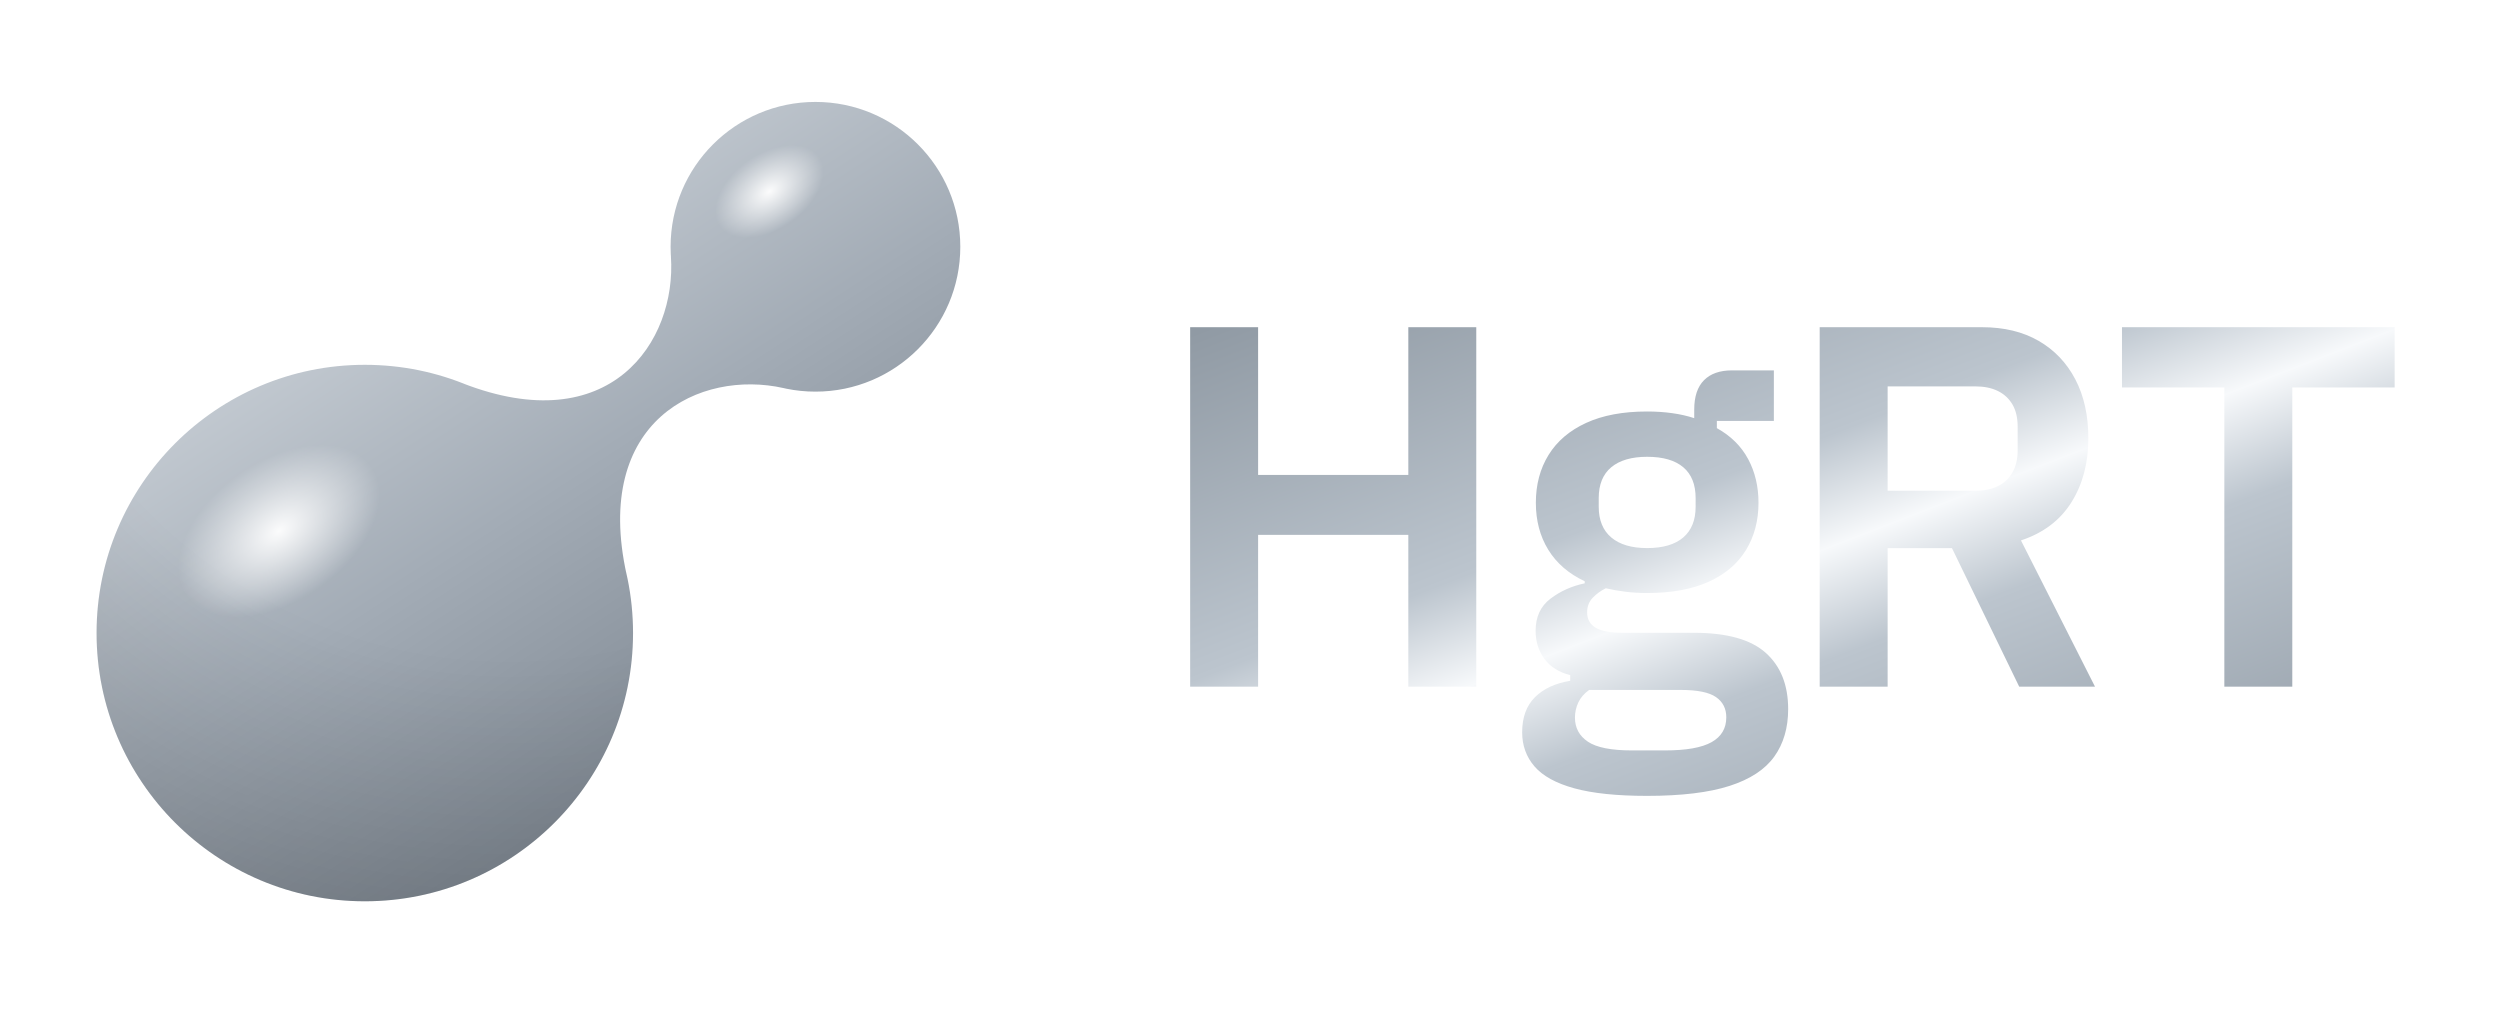
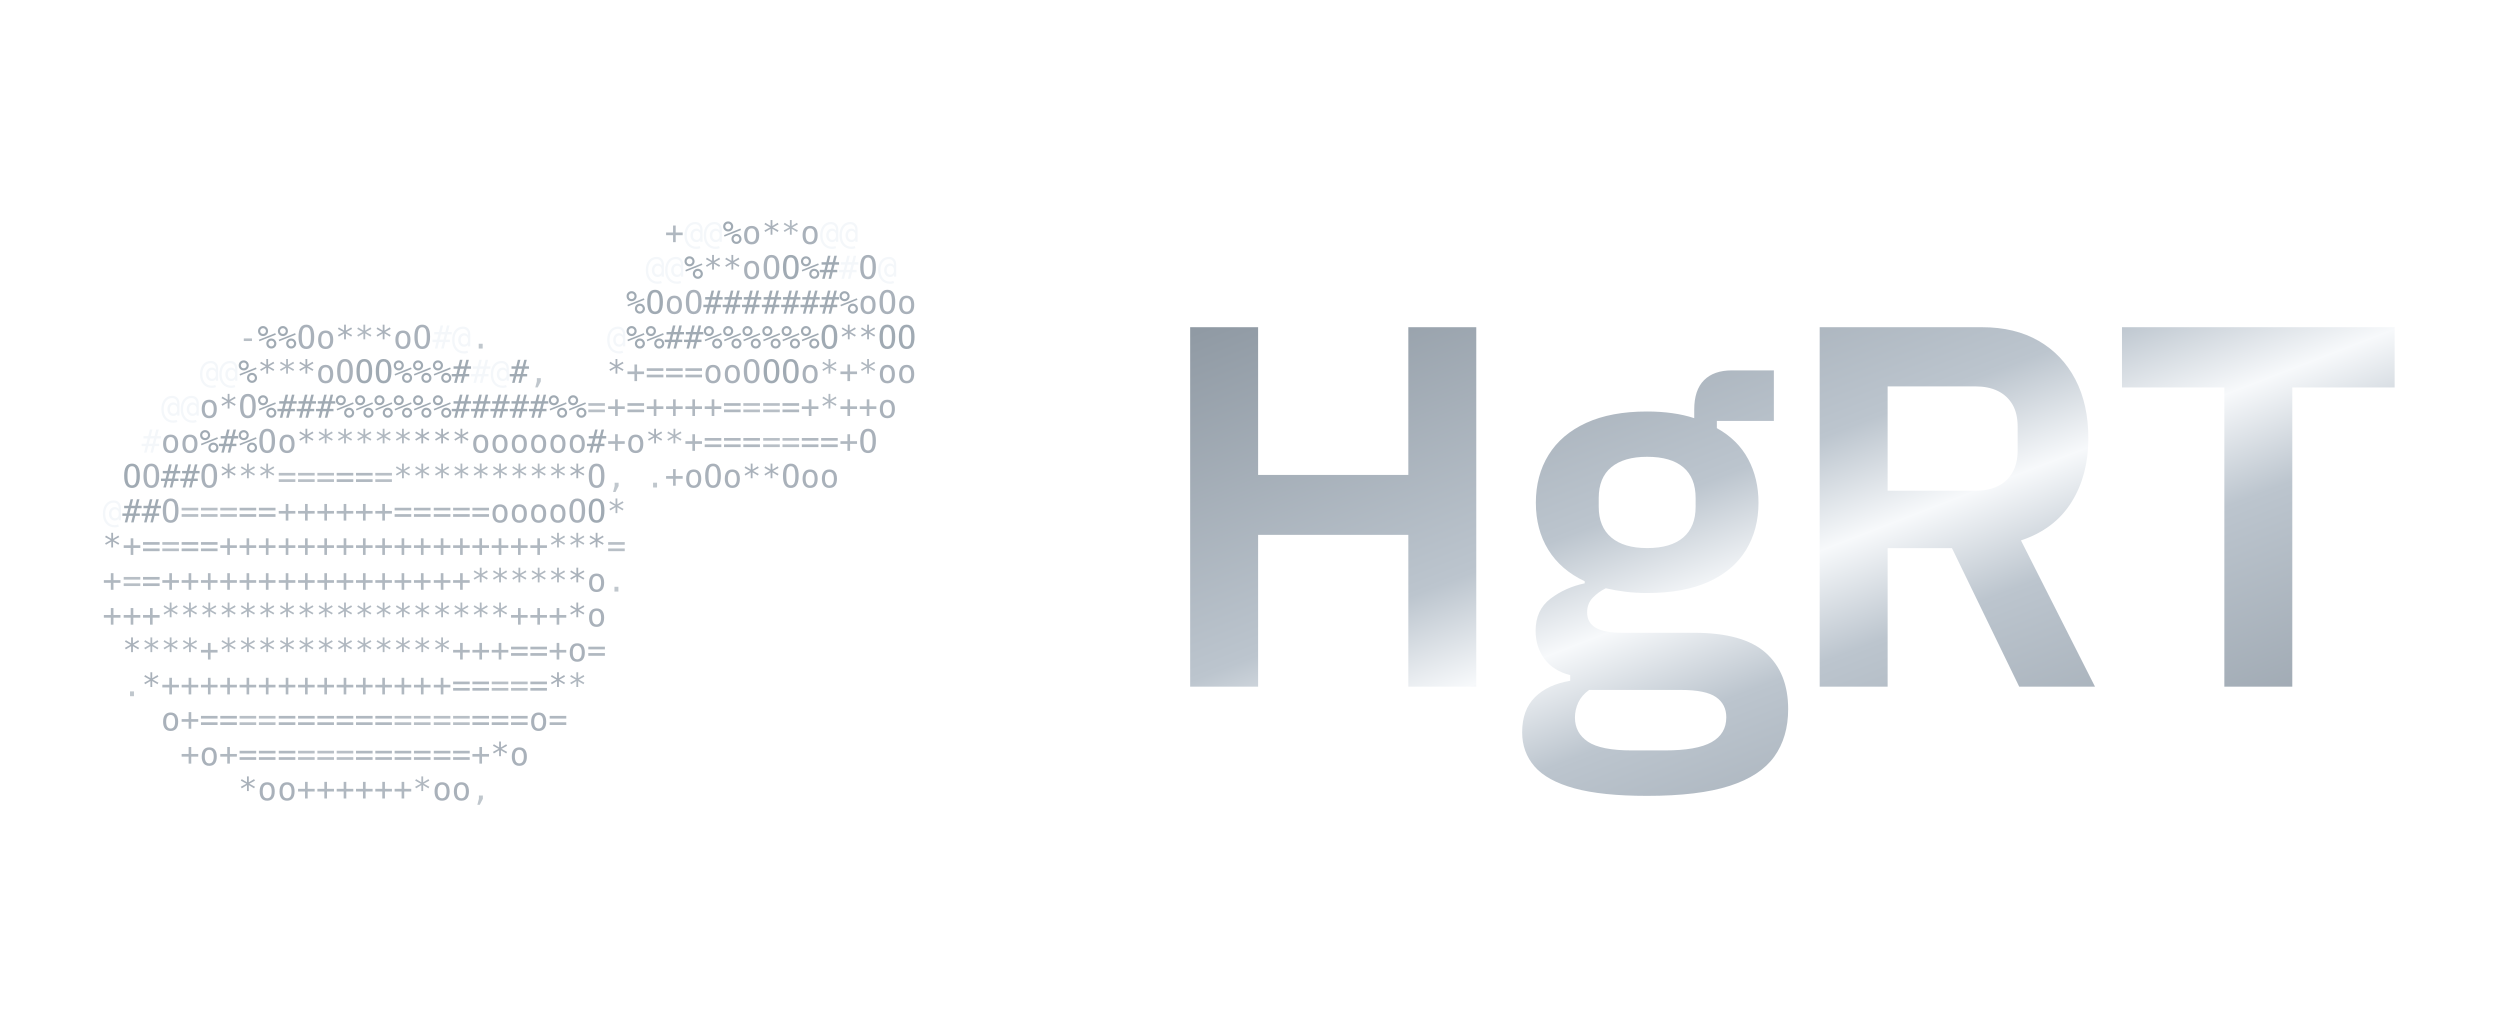
<svg xmlns="http://www.w3.org/2000/svg" viewBox="0 0 466 190" width="466" height="190">
  <defs>
-     <linearGradient id="hg" x1="0.15" y1="0" x2="0.85" y2="1">
-       <stop offset="0" stop-color="#dfe4e9" />
-       <stop offset="0.5" stop-color="#a3acb6" />
-       <stop offset="1" stop-color="#6b747e" />
-     </linearGradient>
-     <radialGradient id="hl">
-       <stop offset="0" stop-color="#ffffff" stop-opacity=".95" />
-       <stop offset="1" stop-color="#ffffff" stop-opacity="0" />
-     </radialGradient>
-     <radialGradient id="rim" cx="0.5" cy="0.15" r="0.9">
-       <stop offset="0.55" stop-color="#000" stop-opacity="0" />
-       <stop offset="1" stop-color="#000" stop-opacity=".22" />
-     </radialGradient>
-     <clipPath id="drop">
-       <path d="M 18 118 a 50 50 0 1 0 100 0 a 50 50 0 1 0 -100 0 Z M 125 46 a 27 27 0 1 0 54 0 a 27 27 0 1 0 -54 0 Z M 116.81 107.16 C 110.41 78.33 130.51 68.84 146.07 72.34 A 27 27 0 0 0 125.06 47.83 C 126.14 63.74 113.69 82.16 86.18 71.42 Z" />
-     </clipPath>
+     <path id="a1" d="M1.433 4.676H2.171V5.569H1.433Z" />
+     <path id="a2" d="M1.471 4.682H2.209V5.288L1.632 6.41H1.181L1.471 5.288Z" />
+     <path id="a3" d="M1.433 2.455H2.171V3.343H1.433ZM1.433 4.676H2.171V5.569H1.433Z" />
+     <path id="a4" d="M1.043 3.686H2.569V4.166H1.043Z" />
+     <path id="a5" d="M0.258 4.034H3.354V4.538H0.258ZM0.258 2.845H3.354V3.343H0.258Z" />
+     <path id="a6" d="M2.051 2.139V3.439H3.354V3.938H2.051V5.238H1.559V3.938H0.258V3.439H1.559V2.139Z" />
+     <path id="a7" d="M3.126 1.916 2.077 2.484 3.126 3.056 2.959 3.343 1.975 2.748V3.853H1.638V2.748L0.653 3.343L0.486 3.056L1.535 2.484L0.486 1.916L0.653 1.626L1.638 2.221V1.116H1.975V2.221L2.959 1.626Z" />
+     <path id="a8" d="M1.805 2.666Q1.395 2.666 1.184 2.985Q0.973 3.305 0.973 3.932Q0.973 4.556 1.184 4.876Q1.395 5.197 1.805 5.197Q2.218 5.197 2.429 4.876Q2.64 4.556 2.64 3.932Q2.64 3.305 2.429 2.985Q2.218 2.666 1.805 2.666ZM1.805 2.209Q2.487 2.209 2.849 2.651Q3.211 3.094 3.211 3.932Q3.211 4.772 2.851 5.213Q2.49 5.654 1.805 5.654Q1.122 5.654 0.762 5.213Q0.401 4.772 0.401 3.932Q0.401 3.094 0.762 2.651Q1.122 2.209 1.805 2.209Z" />
+     <path id="a9" d="M2.651 3.387Q2.651 2.423 2.454 2.01Q2.256 1.597 1.805 1.597Q1.356 1.597 1.159 2.01Q0.961 2.423 0.961 3.387Q0.961 4.348 1.159 4.761Q1.356 5.174 1.805 5.174Q2.256 5.174 2.454 4.762Q2.651 4.351 2.651 3.387ZM3.27 3.387Q3.27 4.529 2.908 5.092Q2.546 5.654 1.805 5.654Q1.063 5.654 0.703 5.095Q0.343 4.535 0.343 3.387Q0.343 2.241 0.705 1.679Q1.066 1.116 1.805 1.116Q2.546 1.116 2.908 1.679Q3.27 2.241 3.27 3.387Z" />
+     <path id="a10" d="M2.039 4.635Q2.039 4.863 2.193 5.019Q2.347 5.174 2.575 5.174Q2.801 5.174 2.958 5.017Q3.114 4.86 3.114 4.635Q3.114 4.409 2.956 4.251Q2.798 4.093 2.575 4.093Q2.347 4.093 2.193 4.248Q2.039 4.403 2.039 4.635ZM1.644 4.635Q1.644 4.239 1.913 3.968Q2.183 3.697 2.575 3.697Q2.763 3.697 2.931 3.768Q3.1 3.838 3.234 3.973Q3.369 4.11 3.442 4.28Q3.516 4.45 3.516 4.635Q3.516 5.024 3.243 5.297Q2.971 5.569 2.575 5.569Q2.177 5.569 1.91 5.301Q1.644 5.033 1.644 4.635ZM0.354 4.207 0.252 3.926 3.305 2.701 3.425 2.982ZM0.492 2.312Q0.492 2.543 0.646 2.697Q0.8 2.851 1.031 2.851Q1.257 2.851 1.415 2.694Q1.573 2.537 1.573 2.312Q1.573 2.086 1.415 1.929Q1.257 1.772 1.031 1.772Q0.806 1.772 0.649 1.928Q0.492 2.083 0.492 2.312ZM0.097 2.312Q0.097 1.916 0.366 1.645Q0.636 1.374 1.031 1.374Q1.219 1.374 1.39 1.444Q1.562 1.515 1.693 1.646Q1.825 1.778 1.897 1.95Q1.969 2.121 1.969 2.312Q1.969 2.704 1.696 2.975Q1.424 3.246 1.031 3.246Q0.636 3.246 0.366 2.977Q0.097 2.707 0.097 2.312Z" />
+     <path id="a11" d="M2.004 1.263 1.699 2.479H2.417L2.725 1.263H3.193L2.886 2.479H3.601V2.93H2.777L2.531 3.908H3.264V4.356H2.417L2.112 5.569H1.644L1.951 4.356H1.23L0.923 5.569H0.457L0.762 4.356H0.006V3.908H0.876L1.122 2.93H0.343V2.479H1.23L1.535 1.263ZM2.309 2.93H1.591L1.345 3.908H2.065Z" />
+     <path id="a12" d="M3.041 3.973Q3.041 3.595 2.854 3.368Q2.666 3.141 2.353 3.141Q2.039 3.141 1.85 3.368Q1.661 3.595 1.661 3.973Q1.661 4.354 1.85 4.581Q2.039 4.808 2.353 4.808Q2.666 4.808 2.854 4.581Q3.041 4.354 3.041 3.973ZM3.451 5.174H3.029V4.849Q2.921 5.033 2.729 5.133Q2.537 5.232 2.297 5.232Q1.825 5.232 1.516 4.878Q1.207 4.523 1.207 3.973Q1.207 3.422 1.516 3.067Q1.825 2.713 2.297 2.713Q2.531 2.713 2.728 2.815Q2.924 2.918 3.029 3.097V2.912Q3.029 2.455 2.771 2.177Q2.514 1.898 2.089 1.898Q1.368 1.898 0.942 2.459Q0.516 3.021 0.516 3.979Q0.516 4.942 0.999 5.514Q1.482 6.085 2.285 6.085Q2.443 6.085 2.602 6.056Q2.76 6.026 2.927 5.965L3.067 6.36Q2.883 6.434 2.703 6.469Q2.522 6.504 2.353 6.504Q1.307 6.504 0.693 5.821Q0.079 5.139 0.079 3.979Q0.079 2.836 0.63 2.159Q1.181 1.482 2.106 1.482Q2.719 1.482 3.085 1.872Q3.451 2.262 3.451 2.918Z" />
    <linearGradient id="sheen" x1="0" y1="0" x2="1" y2="1">
      <stop offset="0" stop-color="#8f99a3" />
      <stop offset="0.38" stop-color="#bcc5ce" />
      <stop offset="0.5" stop-color="#f7f9fb" />
      <stop offset="0.62" stop-color="#bcc5ce" />
      <stop offset="1" stop-color="#8f99a3" />
    </linearGradient>
  </defs>
-   <path d="M 18 118 a 50 50 0 1 0 100 0 a 50 50 0 1 0 -100 0 Z M 125 46 a 27 27 0 1 0 54 0 a 27 27 0 1 0 -54 0 Z M 116.81 107.16 C 110.41 78.33 130.51 68.84 146.07 72.34 A 27 27 0 0 0 125.06 47.83 C 126.14 63.74 113.69 82.16 86.18 71.42 Z" fill="url(#hg)" />
-   <g clip-path="url(#drop)">
-     <rect width="190" height="190" fill="url(#rim)" />
-     <ellipse cx="52.0" cy="99.0" rx="21.0" ry="13.0" transform="rotate(-35 52.0 99.0)" fill="url(#hl)" />
-     <ellipse cx="143.4" cy="35.7" rx="11.3" ry="7.0" transform="rotate(-35 143.4 35.7)" fill="url(#hl)" />
+   <g fill="#9aa4ae" fill-opacity="0.62">
+     <use href="#a1" x="87.8" y="59.4" />
+     <use href="#a2" x="98.6" y="65.8" />
+     <use href="#a2" x="113.1" y="85.3" />
+     <use href="#a1" x="120.3" y="85.3" />
+     <use href="#a1" x="113.1" y="104.7" />
+     <use href="#a1" x="22.8" y="124.2" />
+     <use href="#a2" x="87.8" y="143.6" />
+   </g>
+   <g fill="#9aa4ae" fill-opacity="0.70">
+     <use href="#a4" x="44.4" y="59.4" />
+     <use href="#a5" x="109.4" y="72.3" />
+     <use href="#a5" x="138.3" y="72.3" />
+     <use href="#a5" x="142.0" y="72.3" />
+     <use href="#a5" x="142.0" y="78.8" />
+     <use href="#a5" x="145.6" y="78.8" />
+     <use href="#a5" x="51.7" y="85.3" />
+     <use href="#a5" x="55.3" y="85.3" />
+     <use href="#a5" x="58.9" y="85.3" />
+     <use href="#a5" x="69.7" y="85.3" />
+     <use href="#a5" x="33.6" y="91.8" />
+     <use href="#a5" x="37.2" y="91.8" />
+     <use href="#a5" x="40.8" y="91.8" />
+     <use href="#a5" x="30.0" y="98.2" />
+     <use href="#a5" x="113.1" y="98.2" />
+     <use href="#a5" x="22.8" y="104.7" />
+     <use href="#a5" x="91.4" y="124.2" />
+     <use href="#a5" x="95.0" y="124.2" />
+     <use href="#a5" x="44.4" y="130.6" />
+     <use href="#a5" x="48.0" y="130.6" />
+     <use href="#a5" x="73.3" y="130.6" />
+     <use href="#a5" x="76.9" y="130.6" />
+     <use href="#a5" x="80.6" y="130.6" />
+     <use href="#a5" x="84.2" y="130.6" />
+     <use href="#a5" x="55.3" y="137.1" />
+     <use href="#a5" x="58.9" y="137.1" />
+     <use href="#a5" x="62.5" y="137.1" />
+   </g>
+   <g fill="#9aa4ae" fill-opacity="0.78">
+     <use href="#a6" x="123.9" y="39.9" />
+     <use href="#a7" x="145.6" y="39.9" />
+     <use href="#a7" x="66.1" y="59.4" />
+     <use href="#a7" x="51.7" y="65.8" />
+     <use href="#a6" x="116.7" y="65.8" />
+     <use href="#a5" x="120.3" y="65.8" />
+     <use href="#a5" x="123.9" y="65.8" />
+     <use href="#a5" x="127.5" y="65.8" />
+     <use href="#a7" x="152.8" y="65.8" />
+     <use href="#a6" x="156.4" y="65.8" />
+     <use href="#a7" x="160.0" y="65.8" />
+     <use href="#a6" x="113.1" y="72.3" />
+     <use href="#a5" x="116.7" y="72.3" />
+     <use href="#a6" x="120.3" y="72.3" />
+     <use href="#a6" x="123.9" y="72.3" />
+     <use href="#a6" x="127.5" y="72.3" />
+     <use href="#a6" x="131.1" y="72.3" />
+     <use href="#a5" x="134.7" y="72.3" />
+     <use href="#a5" x="145.6" y="72.3" />
+     <use href="#a6" x="149.2" y="72.3" />
+     <use href="#a7" x="152.8" y="72.3" />
+     <use href="#a6" x="156.4" y="72.3" />
+     <use href="#a6" x="160.0" y="72.3" />
+     <use href="#a7" x="58.9" y="78.8" />
+     <use href="#a7" x="62.5" y="78.8" />
+     <use href="#a7" x="66.1" y="78.8" />
+     <use href="#a7" x="69.7" y="78.8" />
+     <use href="#a7" x="73.3" y="78.8" />
+     <use href="#a6" x="113.1" y="78.8" />
+     <use href="#a7" x="123.9" y="78.8" />
+     <use href="#a6" x="127.5" y="78.8" />
+     <use href="#a5" x="131.1" y="78.8" />
+     <use href="#a5" x="134.7" y="78.8" />
+     <use href="#a5" x="138.3" y="78.8" />
+     <use href="#a5" x="149.2" y="78.8" />
+     <use href="#a5" x="152.8" y="78.8" />
+     <use href="#a6" x="156.4" y="78.8" />
+     <use href="#a7" x="44.4" y="85.3" />
+     <use href="#a7" x="48.0" y="85.3" />
+     <use href="#a5" x="62.5" y="85.3" />
+     <use href="#a5" x="66.1" y="85.3" />
+     <use href="#a7" x="73.3" y="85.3" />
+     <use href="#a7" x="76.9" y="85.3" />
+     <use href="#a7" x="80.6" y="85.3" />
+     <use href="#a7" x="84.2" y="85.3" />
+     <use href="#a7" x="87.8" y="85.3" />
+     <use href="#a7" x="91.4" y="85.3" />
+     <use href="#a7" x="95.0" y="85.3" />
+     <use href="#a7" x="98.6" y="85.3" />
+     <use href="#a7" x="102.2" y="85.3" />
+     <use href="#a6" x="123.9" y="85.3" />
+     <use href="#a5" x="44.4" y="91.8" />
+     <use href="#a5" x="48.0" y="91.8" />
+     <use href="#a6" x="51.7" y="91.8" />
+     <use href="#a6" x="55.3" y="91.8" />
+     <use href="#a6" x="58.9" y="91.8" />
+     <use href="#a6" x="62.5" y="91.8" />
+     <use href="#a6" x="66.1" y="91.8" />
+     <use href="#a6" x="69.7" y="91.8" />
+     <use href="#a5" x="73.3" y="91.8" />
+     <use href="#a5" x="76.9" y="91.8" />
+     <use href="#a5" x="80.6" y="91.8" />
+     <use href="#a5" x="84.2" y="91.8" />
+     <use href="#a5" x="87.8" y="91.8" />
+     <use href="#a7" x="113.1" y="91.8" />
+     <use href="#a6" x="22.8" y="98.2" />
+     <use href="#a5" x="26.4" y="98.2" />
+     <use href="#a5" x="33.6" y="98.2" />
+     <use href="#a5" x="37.2" y="98.2" />
+     <use href="#a6" x="40.8" y="98.2" />
+     <use href="#a6" x="44.4" y="98.2" />
+     <use href="#a6" x="48.0" y="98.2" />
+     <use href="#a6" x="51.7" y="98.2" />
+     <use href="#a6" x="55.3" y="98.2" />
+     <use href="#a6" x="58.9" y="98.2" />
+     <use href="#a6" x="62.5" y="98.2" />
+     <use href="#a6" x="66.1" y="98.2" />
+     <use href="#a6" x="69.7" y="98.2" />
+     <use href="#a6" x="73.3" y="98.2" />
+     <use href="#a6" x="76.9" y="98.2" />
+     <use href="#a6" x="80.6" y="98.2" />
+     <use href="#a6" x="84.2" y="98.2" />
+     <use href="#a6" x="87.8" y="98.2" />
+     <use href="#a6" x="91.4" y="98.2" />
+     <use href="#a6" x="95.0" y="98.2" />
+     <use href="#a6" x="98.6" y="98.2" />
+     <use href="#a7" x="102.2" y="98.2" />
+     <use href="#a7" x="105.8" y="98.2" />
+     <use href="#a6" x="19.1" y="104.7" />
+     <use href="#a5" x="26.4" y="104.7" />
+     <use href="#a6" x="30.0" y="104.7" />
+     <use href="#a6" x="33.6" y="104.7" />
+     <use href="#a6" x="37.2" y="104.7" />
+     <use href="#a6" x="40.8" y="104.7" />
+     <use href="#a6" x="44.4" y="104.7" />
+     <use href="#a6" x="48.0" y="104.7" />
+     <use href="#a6" x="51.7" y="104.7" />
+     <use href="#a6" x="55.3" y="104.7" />
+     <use href="#a6" x="58.9" y="104.7" />
+     <use href="#a6" x="62.5" y="104.7" />
+     <use href="#a6" x="66.1" y="104.7" />
+     <use href="#a6" x="69.7" y="104.7" />
+     <use href="#a6" x="73.3" y="104.7" />
+     <use href="#a6" x="76.9" y="104.7" />
+     <use href="#a6" x="80.6" y="104.7" />
+     <use href="#a6" x="84.2" y="104.7" />
+     <use href="#a7" x="87.8" y="104.7" />
+     <use href="#a7" x="91.4" y="104.7" />
+     <use href="#a7" x="95.0" y="104.7" />
+     <use href="#a7" x="98.6" y="104.7" />
+     <use href="#a7" x="102.2" y="104.7" />
+     <use href="#a6" x="19.1" y="111.2" />
+     <use href="#a6" x="22.8" y="111.2" />
+     <use href="#a6" x="26.4" y="111.2" />
+     <use href="#a7" x="30.0" y="111.2" />
+     <use href="#a7" x="33.6" y="111.2" />
+     <use href="#a7" x="37.2" y="111.2" />
+     <use href="#a7" x="40.8" y="111.2" />
+     <use href="#a7" x="44.4" y="111.2" />
+     <use href="#a7" x="48.0" y="111.2" />
+     <use href="#a7" x="51.7" y="111.2" />
+     <use href="#a7" x="55.3" y="111.2" />
+     <use href="#a7" x="58.9" y="111.2" />
+     <use href="#a7" x="62.5" y="111.2" />
+     <use href="#a7" x="66.1" y="111.2" />
+     <use href="#a7" x="69.7" y="111.2" />
+     <use href="#a7" x="73.3" y="111.2" />
+     <use href="#a7" x="76.9" y="111.2" />
+     <use href="#a7" x="80.6" y="111.2" />
+     <use href="#a7" x="84.2" y="111.2" />
+     <use href="#a7" x="87.8" y="111.2" />
+     <use href="#a7" x="91.4" y="111.2" />
+     <use href="#a6" x="95.0" y="111.2" />
+     <use href="#a6" x="98.6" y="111.2" />
+     <use href="#a6" x="102.2" y="111.2" />
+     <use href="#a7" x="26.4" y="117.7" />
+     <use href="#a7" x="30.0" y="117.7" />
+     <use href="#a7" x="33.6" y="117.7" />
+     <use href="#a6" x="37.2" y="117.7" />
+     <use href="#a7" x="40.8" y="117.7" />
+     <use href="#a7" x="44.4" y="117.7" />
+     <use href="#a7" x="48.0" y="117.7" />
+     <use href="#a7" x="51.7" y="117.7" />
+     <use href="#a7" x="55.3" y="117.7" />
+     <use href="#a7" x="58.9" y="117.7" />
+     <use href="#a7" x="62.5" y="117.7" />
+     <use href="#a7" x="66.1" y="117.7" />
+     <use href="#a7" x="69.7" y="117.7" />
+     <use href="#a7" x="73.3" y="117.7" />
+     <use href="#a7" x="76.9" y="117.7" />
+     <use href="#a7" x="80.6" y="117.7" />
+     <use href="#a6" x="84.2" y="117.7" />
+     <use href="#a6" x="87.8" y="117.7" />
+     <use href="#a6" x="91.4" y="117.7" />
+     <use href="#a5" x="95.0" y="117.7" />
+     <use href="#a5" x="98.6" y="117.7" />
+     <use href="#a6" x="102.2" y="117.7" />
+     <use href="#a5" x="109.4" y="117.7" />
+     <use href="#a6" x="30.0" y="124.2" />
+     <use href="#a6" x="33.6" y="124.2" />
+     <use href="#a6" x="37.2" y="124.2" />
+     <use href="#a6" x="40.8" y="124.2" />
+     <use href="#a6" x="44.4" y="124.2" />
+     <use href="#a6" x="48.0" y="124.2" />
+     <use href="#a6" x="51.7" y="124.2" />
+     <use href="#a6" x="55.3" y="124.2" />
+     <use href="#a6" x="58.9" y="124.2" />
+     <use href="#a6" x="62.5" y="124.2" />
+     <use href="#a6" x="66.1" y="124.2" />
+     <use href="#a6" x="69.7" y="124.2" />
+     <use href="#a6" x="73.3" y="124.2" />
+     <use href="#a6" x="76.9" y="124.2" />
+     <use href="#a6" x="80.6" y="124.2" />
+     <use href="#a5" x="84.2" y="124.2" />
+     <use href="#a5" x="87.8" y="124.2" />
+     <use href="#a5" x="98.6" y="124.2" />
+     <use href="#a7" x="105.8" y="124.2" />
+     <use href="#a6" x="33.6" y="130.6" />
+     <use href="#a5" x="37.2" y="130.6" />
+     <use href="#a5" x="40.8" y="130.6" />
+     <use href="#a5" x="51.7" y="130.6" />
+     <use href="#a5" x="55.3" y="130.6" />
+     <use href="#a5" x="58.9" y="130.6" />
+     <use href="#a5" x="62.5" y="130.6" />
+     <use href="#a5" x="66.1" y="130.6" />
+     <use href="#a5" x="69.7" y="130.6" />
+     <use href="#a5" x="87.8" y="130.6" />
+     <use href="#a5" x="91.4" y="130.6" />
+     <use href="#a5" x="95.0" y="130.6" />
+     <use href="#a5" x="102.2" y="130.6" />
+     <use href="#a6" x="33.6" y="137.1" />
+     <use href="#a6" x="40.8" y="137.1" />
+     <use href="#a5" x="44.4" y="137.1" />
+     <use href="#a5" x="48.0" y="137.1" />
+     <use href="#a5" x="51.7" y="137.1" />
+     <use href="#a5" x="66.1" y="137.1" />
+     <use href="#a5" x="69.7" y="137.1" />
+     <use href="#a5" x="73.3" y="137.1" />
+     <use href="#a5" x="76.9" y="137.1" />
+     <use href="#a5" x="80.6" y="137.1" />
+     <use href="#a5" x="84.2" y="137.1" />
+     <use href="#a6" x="87.8" y="137.1" />
+     <use href="#a6" x="55.3" y="143.6" />
+     <use href="#a6" x="58.9" y="143.6" />
+     <use href="#a6" x="62.5" y="143.6" />
+     <use href="#a6" x="66.1" y="143.6" />
+     <use href="#a6" x="69.7" y="143.6" />
+     <use href="#a6" x="73.3" y="143.6" />
+     <use href="#a7" x="76.9" y="143.6" />
+   </g>
+   <g fill="#9aa4ae" fill-opacity="0.85">
+     <use href="#a8" x="138.3" y="39.9" />
+     <use href="#a7" x="142.0" y="39.9" />
+     <use href="#a8" x="149.2" y="39.9" />
+     <use href="#a7" x="131.1" y="46.4" />
+     <use href="#a7" x="134.7" y="46.4" />
+     <use href="#a8" x="138.3" y="46.4" />
+     <use href="#a9" x="142.0" y="46.4" />
+     <use href="#a9" x="160.0" y="46.4" />
+     <use href="#a8" x="123.9" y="52.9" />
+     <use href="#a9" x="127.5" y="52.9" />
+     <use href="#a8" x="160.0" y="52.9" />
+     <use href="#a9" x="163.6" y="52.9" />
+     <use href="#a8" x="167.2" y="52.9" />
+     <use href="#a9" x="55.3" y="59.4" />
+     <use href="#a8" x="58.9" y="59.4" />
+     <use href="#a7" x="62.5" y="59.4" />
+     <use href="#a7" x="69.7" y="59.4" />
+     <use href="#a8" x="73.3" y="59.4" />
+     <use href="#a9" x="76.9" y="59.4" />
+     <use href="#a7" x="156.4" y="59.4" />
+     <use href="#a7" x="160.0" y="59.4" />
+     <use href="#a7" x="48.0" y="65.8" />
+     <use href="#a7" x="55.3" y="65.8" />
+     <use href="#a8" x="58.9" y="65.8" />
+     <use href="#a9" x="62.5" y="65.8" />
+     <use href="#a7" x="113.1" y="65.8" />
+     <use href="#a8" x="131.1" y="65.8" />
+     <use href="#a8" x="134.7" y="65.8" />
+     <use href="#a9" x="138.3" y="65.8" />
+     <use href="#a8" x="149.2" y="65.8" />
+     <use href="#a8" x="163.6" y="65.8" />
+     <use href="#a8" x="167.2" y="65.8" />
+     <use href="#a8" x="37.2" y="72.3" />
+     <use href="#a7" x="40.8" y="72.3" />
+     <use href="#a9" x="44.4" y="72.3" />
+     <use href="#a8" x="163.6" y="72.3" />
+     <use href="#a8" x="30.0" y="78.8" />
+     <use href="#a8" x="33.6" y="78.8" />
+     <use href="#a9" x="48.0" y="78.8" />
+     <use href="#a8" x="51.7" y="78.8" />
+     <use href="#a7" x="55.3" y="78.8" />
+     <use href="#a7" x="76.9" y="78.8" />
+     <use href="#a7" x="80.6" y="78.8" />
+     <use href="#a7" x="84.2" y="78.8" />
+     <use href="#a8" x="87.8" y="78.8" />
+     <use href="#a8" x="91.4" y="78.8" />
+     <use href="#a8" x="95.0" y="78.8" />
+     <use href="#a8" x="98.6" y="78.8" />
+     <use href="#a8" x="102.2" y="78.8" />
+     <use href="#a8" x="105.8" y="78.8" />
+     <use href="#a8" x="116.7" y="78.8" />
+     <use href="#a7" x="120.3" y="78.8" />
+     <use href="#a9" x="160.0" y="78.8" />
+     <use href="#a9" x="26.4" y="85.3" />
+     <use href="#a9" x="37.2" y="85.3" />
+     <use href="#a7" x="40.8" y="85.3" />
+     <use href="#a7" x="105.8" y="85.3" />
+     <use href="#a9" x="109.4" y="85.3" />
+     <use href="#a8" x="127.5" y="85.3" />
+     <use href="#a9" x="131.1" y="85.3" />
+     <use href="#a8" x="134.7" y="85.3" />
+     <use href="#a7" x="138.3" y="85.3" />
+     <use href="#a7" x="142.0" y="85.3" />
+     <use href="#a9" x="145.6" y="85.3" />
+     <use href="#a8" x="149.2" y="85.3" />
+     <use href="#a8" x="152.8" y="85.3" />
+     <use href="#a9" x="30.0" y="91.8" />
+     <use href="#a8" x="91.4" y="91.8" />
+     <use href="#a8" x="95.0" y="91.8" />
+     <use href="#a8" x="98.6" y="91.8" />
+     <use href="#a8" x="102.2" y="91.8" />
+     <use href="#a9" x="105.8" y="91.8" />
+     <use href="#a7" x="19.1" y="98.2" />
+     <use href="#a7" x="109.4" y="98.2" />
+     <use href="#a7" x="105.8" y="104.7" />
+     <use href="#a8" x="109.4" y="104.7" />
+     <use href="#a7" x="105.8" y="111.2" />
+     <use href="#a8" x="109.4" y="111.2" />
+     <use href="#a7" x="22.8" y="117.7" />
+     <use href="#a8" x="105.8" y="117.7" />
+     <use href="#a7" x="26.4" y="124.2" />
+     <use href="#a7" x="102.2" y="124.2" />
+     <use href="#a8" x="30.0" y="130.6" />
+     <use href="#a8" x="98.6" y="130.6" />
+     <use href="#a8" x="37.2" y="137.1" />
+     <use href="#a7" x="91.4" y="137.1" />
+     <use href="#a8" x="95.0" y="137.1" />
+     <use href="#a7" x="44.4" y="143.6" />
+     <use href="#a8" x="48.0" y="143.6" />
+     <use href="#a8" x="51.7" y="143.6" />
+     <use href="#a8" x="80.6" y="143.6" />
+     <use href="#a8" x="84.2" y="143.6" />
+   </g>
+   <g fill="#9aa4ae" fill-opacity="0.93">
+     <use href="#a10" x="134.7" y="39.9" />
+     <use href="#a10" x="127.5" y="46.4" />
+     <use href="#a9" x="145.6" y="46.4" />
+     <use href="#a10" x="149.2" y="46.4" />
+     <use href="#a11" x="152.8" y="46.4" />
+     <use href="#a10" x="116.7" y="52.9" />
+     <use href="#a9" x="120.3" y="52.9" />
+     <use href="#a11" x="131.1" y="52.9" />
+     <use href="#a11" x="134.7" y="52.9" />
+     <use href="#a11" x="138.3" y="52.9" />
+     <use href="#a11" x="142.0" y="52.9" />
+     <use href="#a11" x="145.6" y="52.9" />
+     <use href="#a11" x="149.2" y="52.9" />
+     <use href="#a11" x="152.8" y="52.9" />
+     <use href="#a10" x="156.4" y="52.9" />
+     <use href="#a10" x="48.0" y="59.4" />
+     <use href="#a10" x="51.7" y="59.4" />
+     <use href="#a10" x="116.7" y="59.4" />
+     <use href="#a10" x="120.3" y="59.4" />
+     <use href="#a11" x="123.9" y="59.4" />
+     <use href="#a11" x="127.5" y="59.4" />
+     <use href="#a10" x="131.1" y="59.4" />
+     <use href="#a10" x="134.7" y="59.4" />
+     <use href="#a10" x="138.3" y="59.4" />
+     <use href="#a10" x="142.0" y="59.4" />
+     <use href="#a10" x="145.6" y="59.4" />
+     <use href="#a10" x="149.2" y="59.4" />
+     <use href="#a9" x="152.8" y="59.4" />
+     <use href="#a9" x="163.6" y="59.4" />
+     <use href="#a9" x="167.2" y="59.4" />
+     <use href="#a10" x="44.4" y="65.8" />
+     <use href="#a9" x="66.1" y="65.8" />
+     <use href="#a9" x="69.7" y="65.8" />
+     <use href="#a10" x="73.3" y="65.8" />
+     <use href="#a10" x="76.9" y="65.8" />
+     <use href="#a10" x="80.6" y="65.8" />
+     <use href="#a11" x="84.2" y="65.8" />
+     <use href="#a11" x="95.0" y="65.8" />
+     <use href="#a9" x="142.0" y="65.8" />
+     <use href="#a9" x="145.6" y="65.8" />
+     <use href="#a10" x="48.0" y="72.3" />
+     <use href="#a11" x="51.7" y="72.3" />
+     <use href="#a11" x="55.3" y="72.3" />
+     <use href="#a11" x="58.9" y="72.3" />
+     <use href="#a10" x="62.5" y="72.3" />
+     <use href="#a10" x="66.1" y="72.3" />
+     <use href="#a10" x="69.7" y="72.3" />
+     <use href="#a10" x="73.3" y="72.3" />
+     <use href="#a10" x="76.9" y="72.3" />
+     <use href="#a10" x="80.6" y="72.3" />
+     <use href="#a11" x="84.2" y="72.3" />
+     <use href="#a11" x="87.8" y="72.3" />
+     <use href="#a11" x="91.4" y="72.3" />
+     <use href="#a11" x="95.0" y="72.3" />
+     <use href="#a11" x="98.6" y="72.3" />
+     <use href="#a10" x="102.2" y="72.3" />
+     <use href="#a10" x="105.8" y="72.3" />
+     <use href="#a10" x="37.2" y="78.8" />
+     <use href="#a11" x="40.8" y="78.8" />
+     <use href="#a10" x="44.4" y="78.8" />
+     <use href="#a11" x="109.4" y="78.8" />
+     <use href="#a9" x="22.8" y="85.3" />
+     <use href="#a11" x="30.0" y="85.3" />
+     <use href="#a11" x="33.6" y="85.3" />
+     <use href="#a11" x="22.8" y="91.8" />
+     <use href="#a11" x="26.4" y="91.8" />
+     <use href="#a9" x="109.4" y="91.8" />
+   </g>
+   <g fill="#f4f7fa" fill-opacity="1.00">
+     <use href="#a12" x="127.5" y="39.9" />
+     <use href="#a12" x="131.1" y="39.9" />
+     <use href="#a12" x="152.8" y="39.9" />
+     <use href="#a12" x="156.4" y="39.9" />
+     <use href="#a12" x="120.3" y="46.4" />
+     <use href="#a12" x="123.9" y="46.4" />
+     <use href="#a11" x="156.4" y="46.4" />
+     <use href="#a12" x="163.6" y="46.4" />
+     <use href="#a11" x="80.6" y="59.4" />
+     <use href="#a12" x="84.2" y="59.4" />
+     <use href="#a12" x="113.1" y="59.4" />
+     <use href="#a12" x="37.2" y="65.8" />
+     <use href="#a12" x="40.8" y="65.8" />
+     <use href="#a11" x="87.8" y="65.8" />
+     <use href="#a12" x="91.4" y="65.8" />
+     <use href="#a12" x="30.0" y="72.3" />
+     <use href="#a12" x="33.6" y="72.3" />
+     <use href="#a11" x="26.4" y="78.8" />
+     <use href="#a12" x="19.1" y="91.8" />
  </g>
  <path d="M262.511 128.0V99.694H234.511V128.0H221.845V60.992H234.511V88.53H262.511V60.992H275.177V128.0ZM333.313 132.186Q333.313 137.409 330.726 141.026Q328.14 144.643 322.372 146.497Q316.604 148.352 307.012 148.352Q298.587 148.352 293.468 146.946Q288.35 145.54 286.04 142.871Q283.731 140.203 283.731 136.498Q283.731 132.331 286.113 129.959Q288.496 127.588 292.686 126.898V125.842Q289.558 125.057 287.899 122.836Q286.239 120.614 286.239 117.577Q286.239 113.697 289.011 111.594Q291.784 109.491 295.392 108.734V108.35Q290.909 106.238 288.596 102.471Q286.283 98.704 286.283 93.723Q286.283 88.635 288.655 84.795Q291.027 80.955 295.657 78.829Q300.287 76.703 307.005 76.703Q309.49 76.703 311.707 77.014Q313.924 77.324 315.804 77.946V76.338Q315.804 72.713 317.622 70.875Q319.44 69.037 322.85 69.037H330.648V78.464H320.022V79.805Q323.928 81.973 325.856 85.576Q327.784 89.178 327.784 93.723Q327.784 98.715 325.446 102.536Q323.109 106.356 318.478 108.448Q313.848 110.54 307.034 110.54Q304.906 110.54 302.947 110.295Q300.989 110.049 299.323 109.654Q297.939 110.326 296.89 111.419Q295.841 112.512 295.841 114.139Q295.841 116.077 297.446 117.014Q299.05 117.951 302.342 117.951H315.745Q324.961 117.951 329.137 121.692Q333.313 125.433 333.313 132.186ZM321.781 133.71Q321.781 131.275 319.864 129.939Q317.946 128.603 313.269 128.603H296.216Q294.831 129.591 294.2 130.933Q293.57 132.274 293.57 133.766Q293.57 136.624 295.984 138.251Q298.399 139.879 304.187 139.879H310.343Q316.302 139.879 319.041 138.336Q321.781 136.794 321.781 133.71ZM307.034 102.163Q311.456 102.163 313.761 100.183Q316.065 98.203 316.065 94.458V92.853Q316.065 89.04 313.761 87.094Q311.456 85.148 307.034 85.148Q302.679 85.148 300.341 87.094Q298.002 89.04 298.002 92.853V94.458Q298.002 98.203 300.341 100.183Q302.679 102.163 307.034 102.163ZM351.855 102.178V128.0H339.189V60.992H369.464Q375.591 60.992 380.004 63.538Q384.417 66.085 386.842 70.715Q389.267 75.345 389.267 81.692Q389.267 88.582 386.116 93.619Q382.964 98.656 376.707 100.733L390.51 128.0H376.382L363.849 102.178ZM351.855 91.476H368.178Q370.669 91.476 372.418 90.609Q374.166 89.742 375.129 88.055Q376.092 86.369 376.092 83.974V79.523Q376.092 77.061 375.129 75.408Q374.166 73.756 372.418 72.889Q370.669 72.022 368.178 72.022H351.855ZM446.362 72.225H427.283V128.0H414.617V72.225H395.538V60.992H446.362Z" fill="url(#sheen)" />
</svg>
